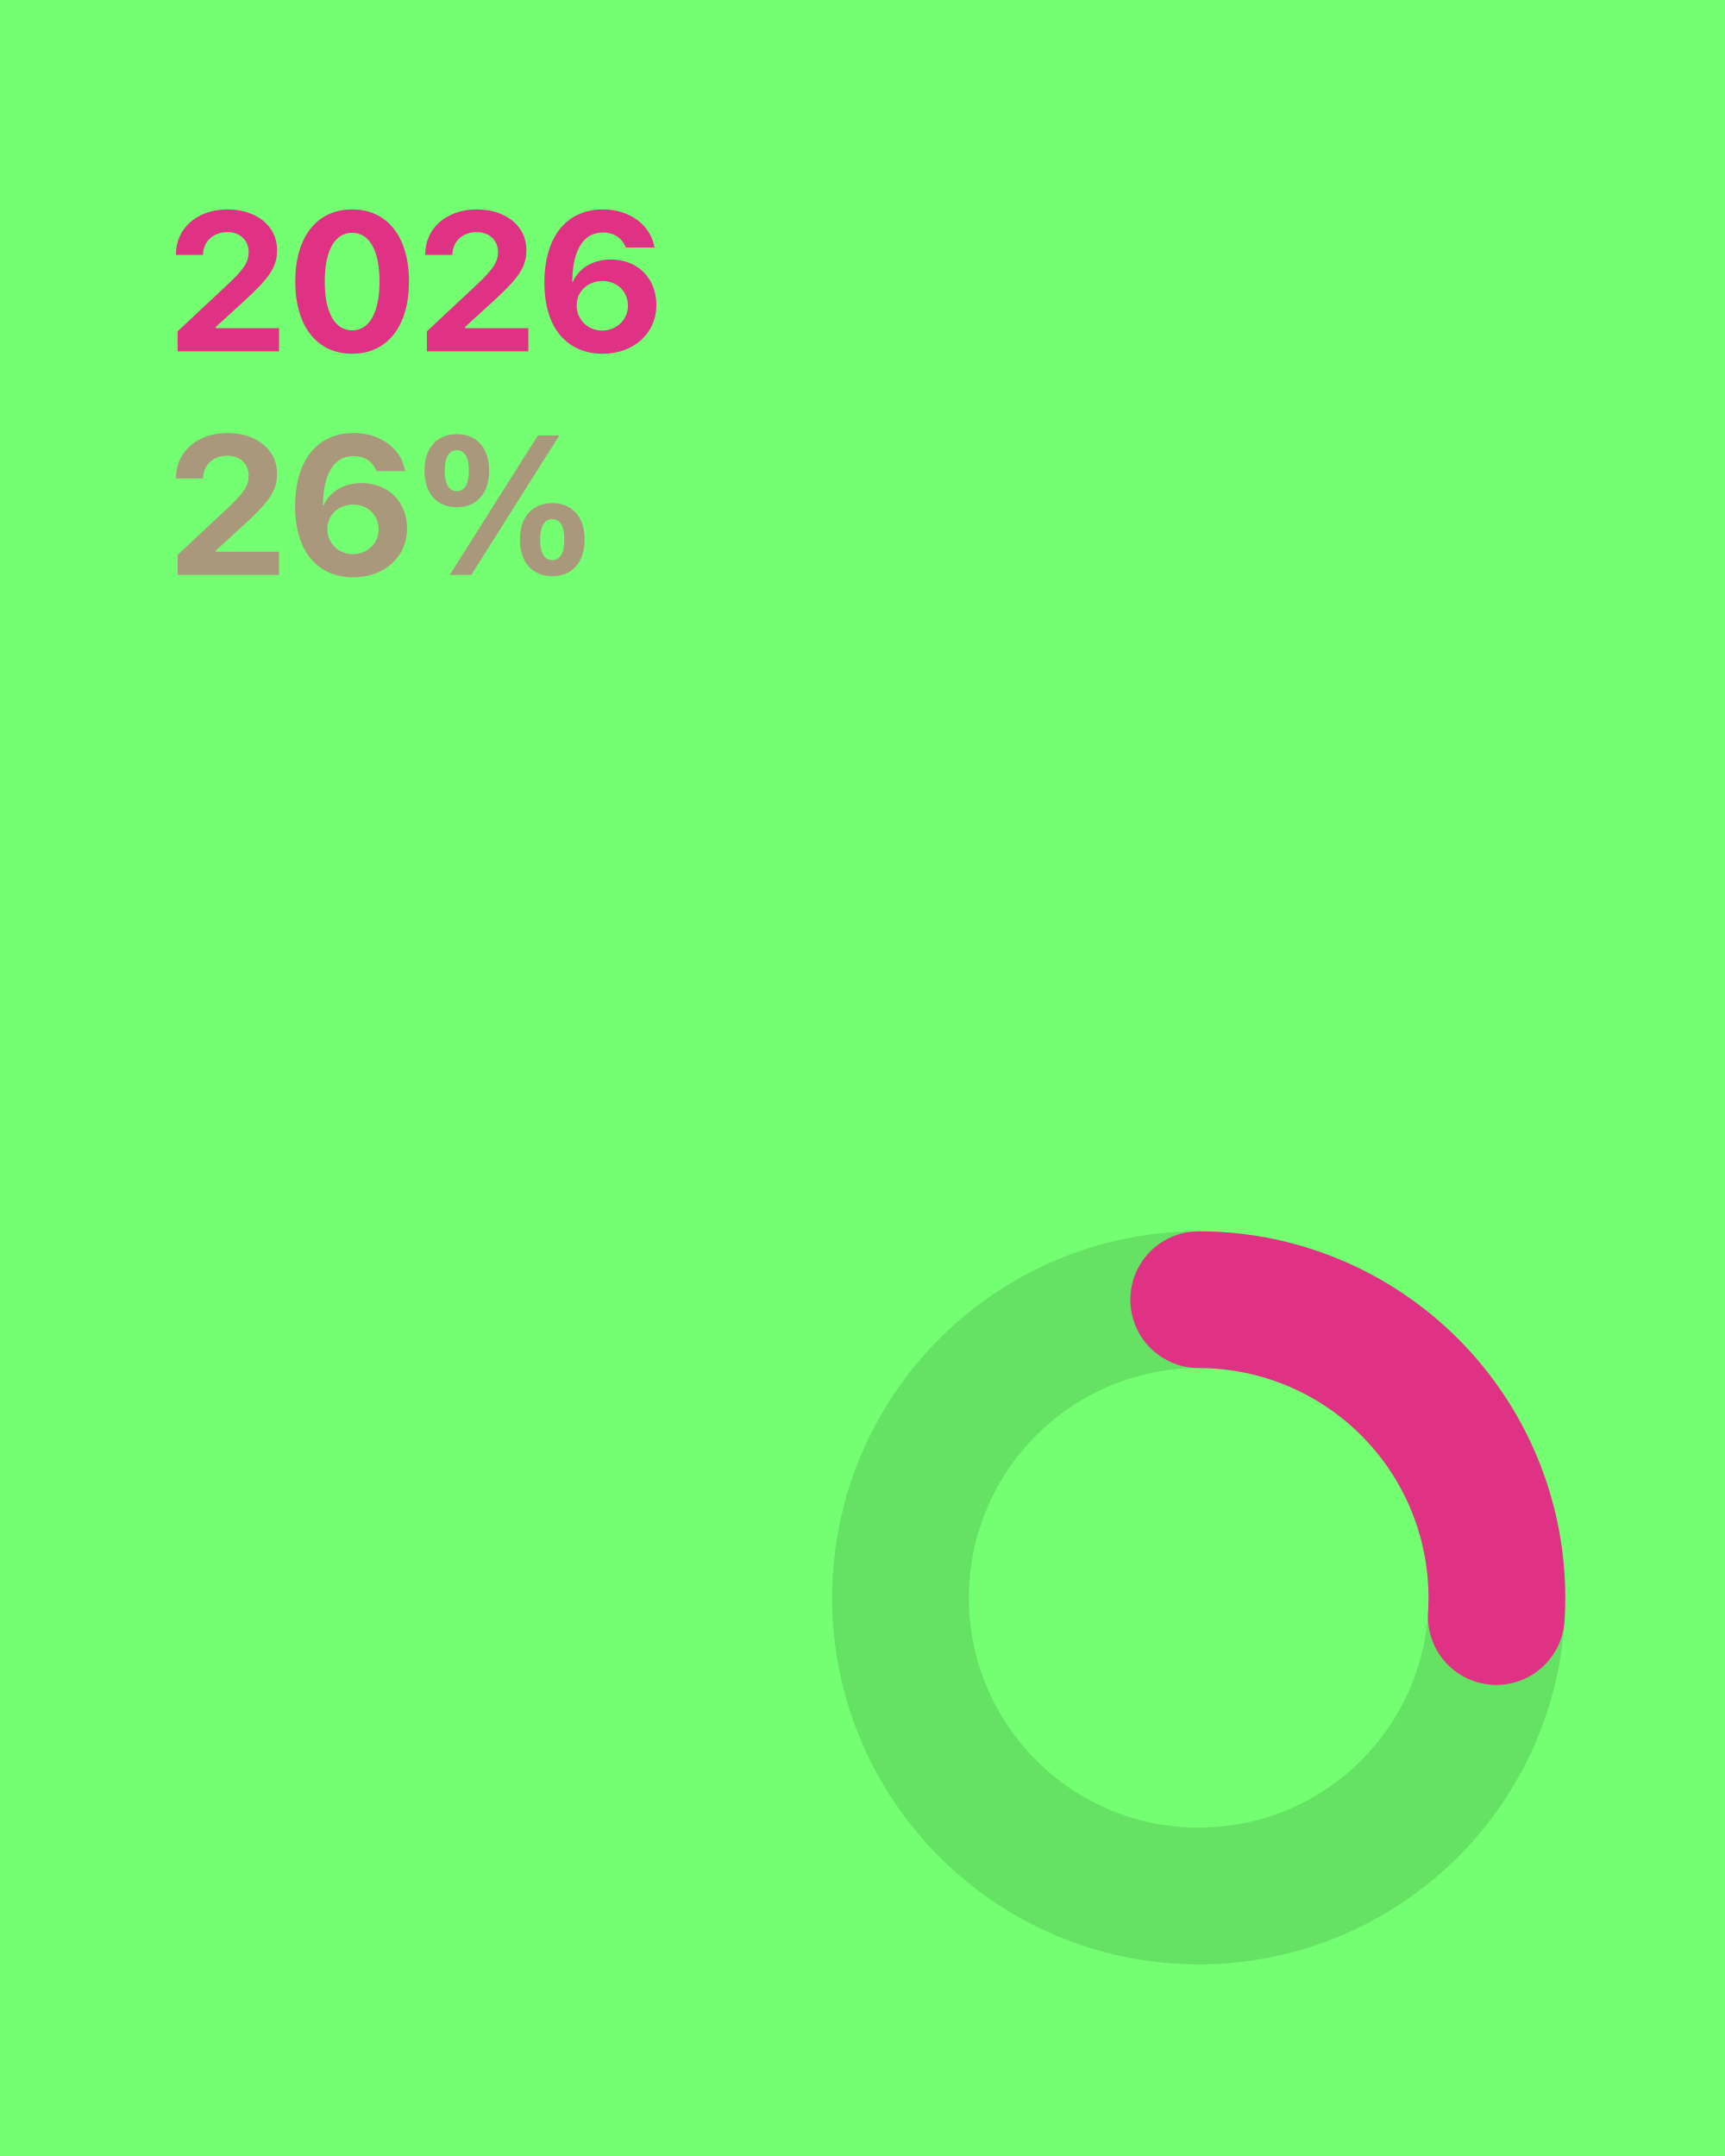
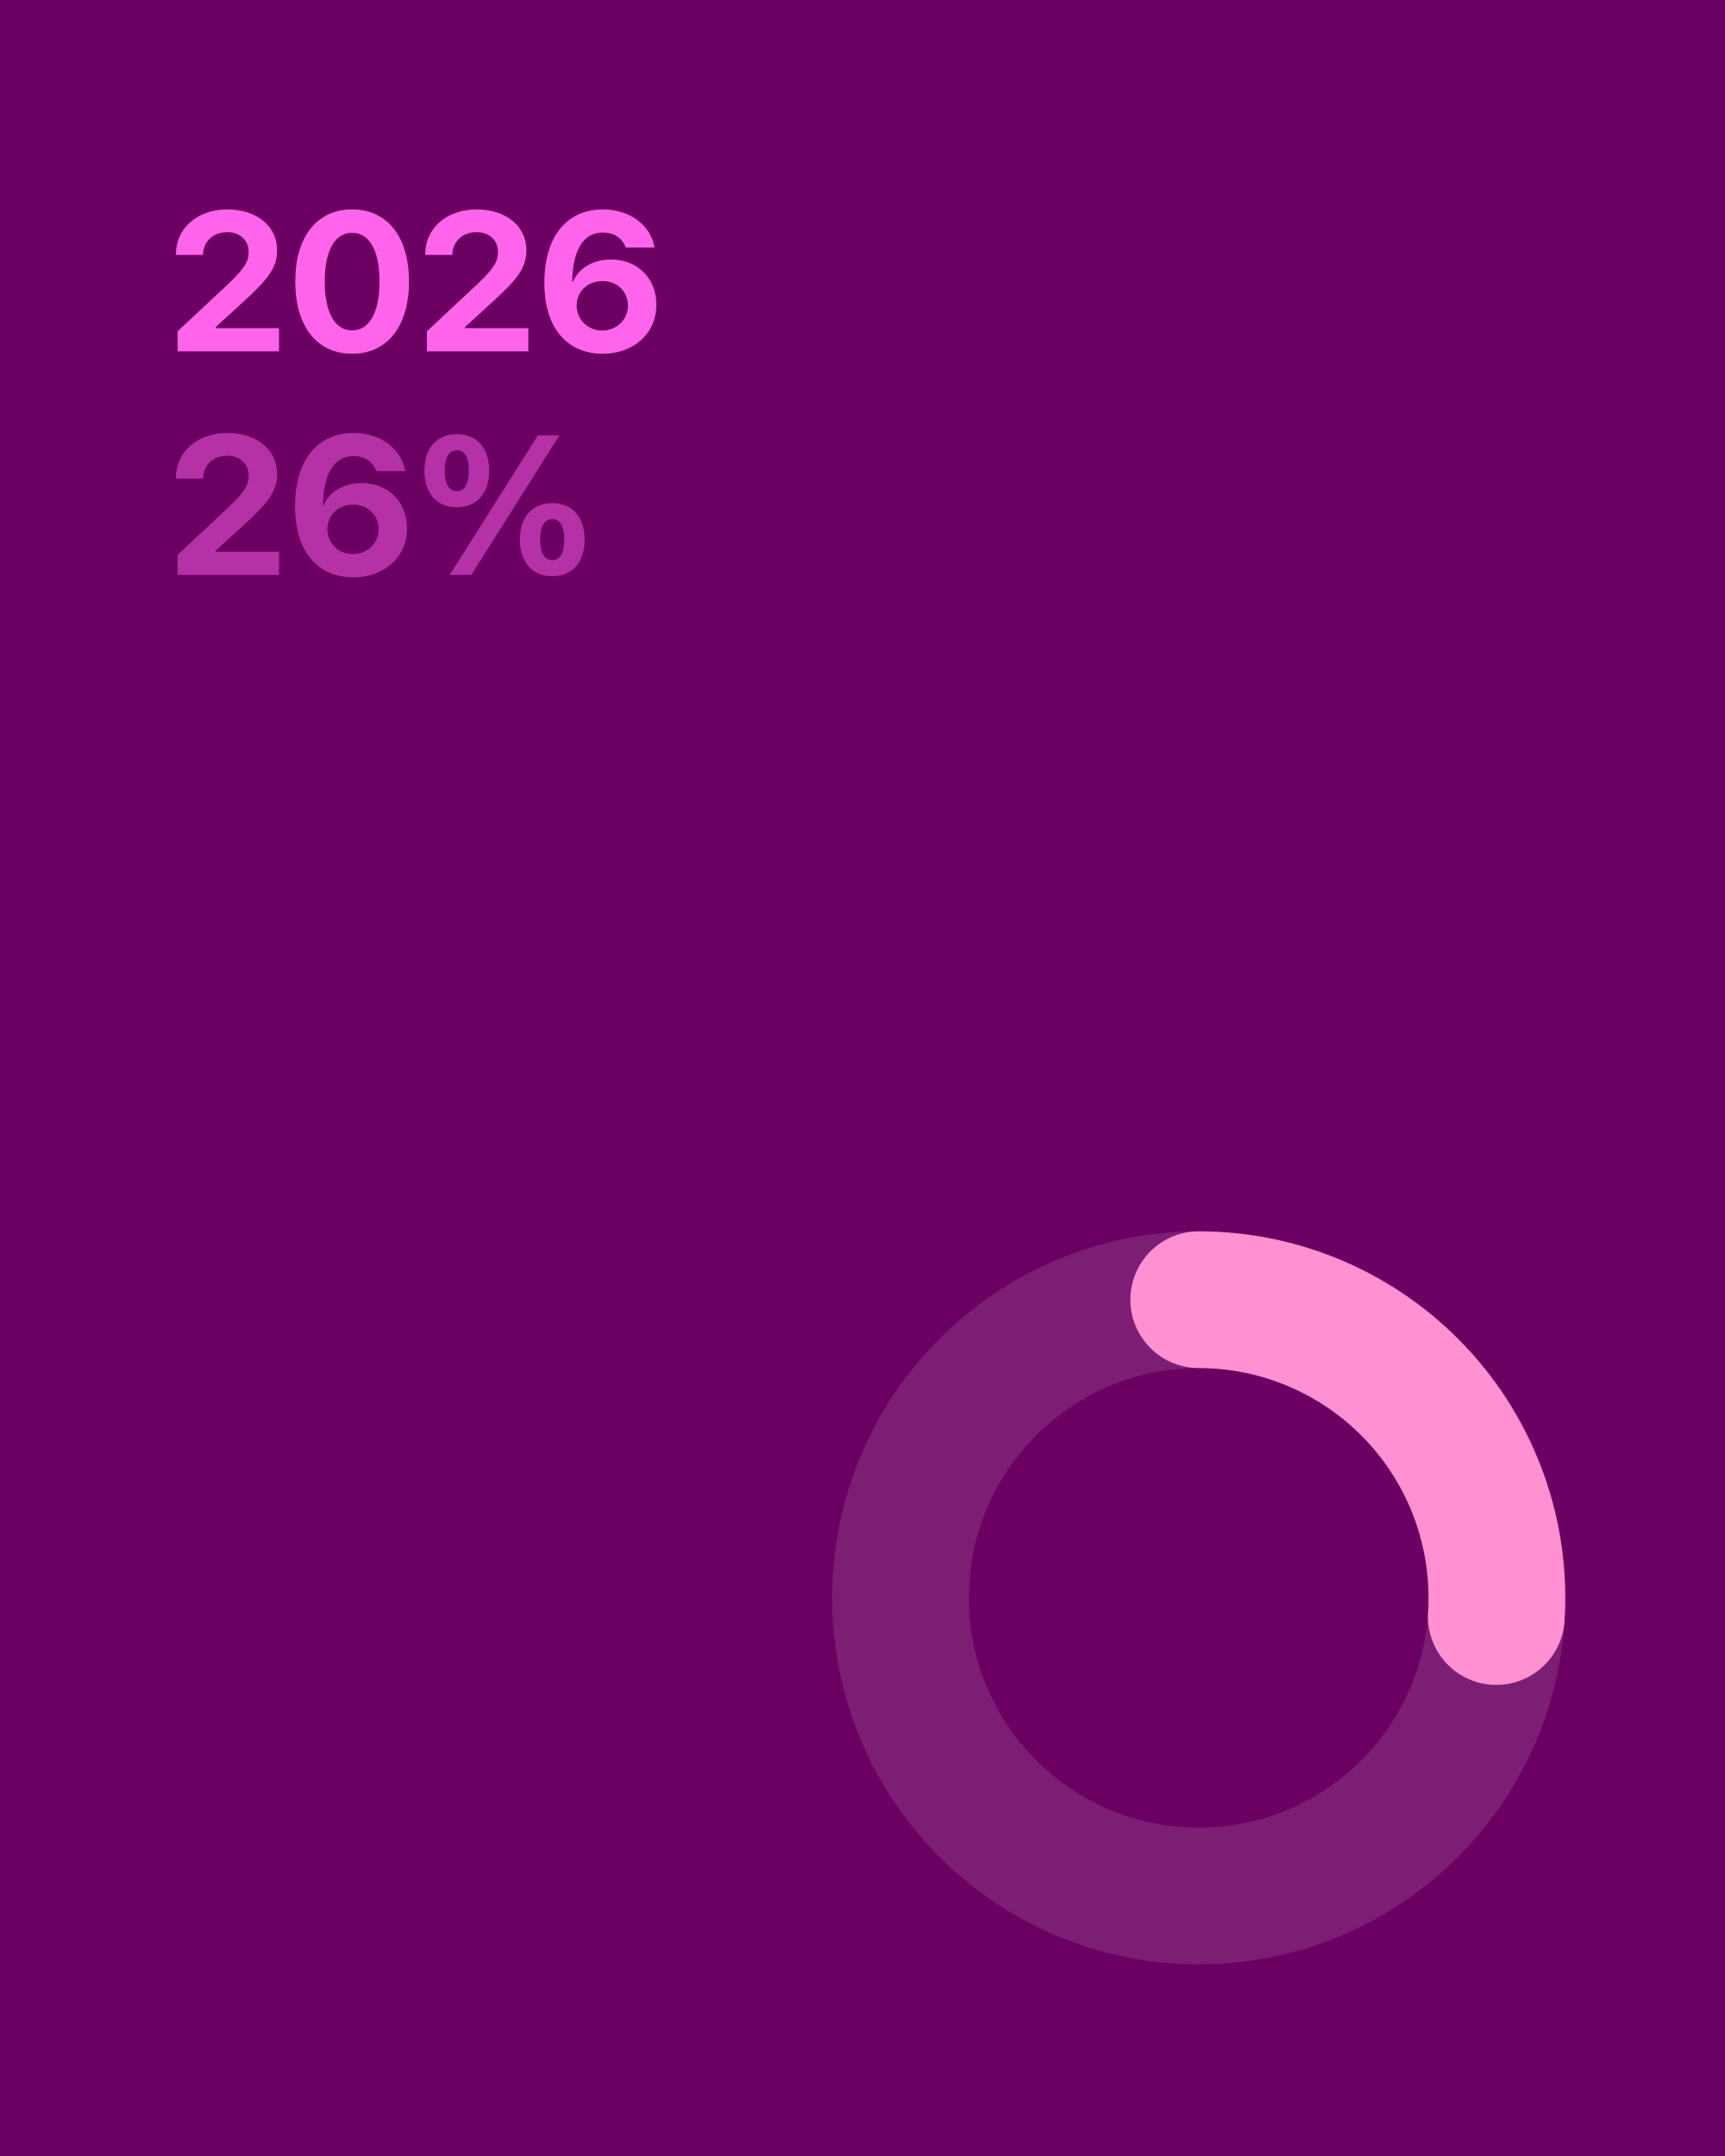
<svg xmlns="http://www.w3.org/2000/svg" viewBox="0 0 1080 1350" width="1080" height="1350">
-   <rect width="1080" height="1350" fill="#73FF71" />
-   <circle opacity="0.12" cx="750.5" cy="1000.5" r="186.692" fill="none" stroke="#000000" stroke-width="85.617" />
-   <path d="M750.5 813.808 A186.692 186.692 0 0 1 936.824 1012.222" fill="none" stroke="#DF3285" stroke-width="85.617" stroke-linecap="round" stroke-linejoin="round" />
-   <path d="M111.18 220L174.69 220L174.69 205.47L135.09 205.47L135.09 204.74L153.38 188.03C168.45 174.17 173.48 167.26 173.48 156.67L173.48 156.55C173.48 141.65 160.76 131.12 142.30 131.12C123.83 131.12 110.15 142.68 110.15 159.15L110.15 159.63L127.10 159.63L127.16 159.09C127.40 151.22 133.46 145.35 142.42 145.35C150.17 145.35 155.62 150.43 155.68 157.58L155.68 157.70C155.68 163.75 153.32 168.05 142.05 178.59L111.18 207.47ZM220.46 221.51C242.62 221.51 256.06 204.14 256.06 176.35L256.06 176.22C256.06 148.43 242.62 131.12 220.46 131.12C198.30 131.12 184.86 148.43 184.86 176.22L184.86 176.35C184.86 204.14 198.30 221.51 220.46 221.51ZM220.46 206.86C209.56 206.86 203.33 195.54 203.33 176.35L203.33 176.22C203.33 157.03 209.56 145.77 220.46 145.77C231.36 145.77 237.60 157.03 237.60 176.22L237.60 176.35C237.60 195.54 231.36 206.86 220.46 206.86ZM267.27 220L330.78 220L330.78 205.47L291.18 205.47L291.18 204.74L309.47 188.03C324.54 174.17 329.57 167.26 329.57 156.67L329.57 156.55C329.57 141.65 316.85 131.12 298.39 131.12C279.92 131.12 266.24 142.68 266.24 159.15L266.24 159.63L283.19 159.63L283.25 159.09C283.49 151.22 289.55 145.35 298.51 145.35C306.26 145.35 311.71 150.43 311.77 157.58L311.77 157.70C311.77 163.75 309.41 168.05 298.14 178.59L267.27 207.47ZM377.28 221.51C396.71 221.51 410.94 208.80 410.94 190.94L410.94 190.82C410.94 174.47 399.38 162.48 382.49 162.48C370.68 162.48 362.08 168.41 358.63 176.53L358.27 176.53C358.27 175.62 358.33 174.41 358.39 173.20C359.05 157.76 364.63 145.59 377.40 145.59C384.54 145.59 389.39 149.16 391.57 154.43L391.75 154.97L409.79 154.97L409.67 154.37C407.07 140.87 394.35 131.12 377.46 131.12C354.70 131.12 340.83 148.31 340.83 176.95L340.83 177.07C340.83 206.68 356.21 221.51 377.28 221.51ZM361.05 191.36L361.05 191.24C361.05 182.34 368.08 175.98 377.22 175.98C386.30 175.98 393.14 182.40 393.14 191.48L393.14 191.60C393.14 200.20 385.94 206.98 377.04 206.98C368.08 206.98 361.05 200.14 361.05 191.36Z" fill="#DF3285" />
-   <path d="M111.18 360L174.69 360L174.69 345.47L135.09 345.47L135.09 344.74L153.38 328.03C168.45 314.17 173.48 307.26 173.48 296.67L173.48 296.55C173.48 281.65 160.76 271.12 142.30 271.12C123.83 271.12 110.15 282.68 110.15 299.15L110.15 299.63L127.10 299.63L127.16 299.09C127.40 291.22 133.46 285.35 142.42 285.35C150.17 285.35 155.62 290.43 155.68 297.58L155.68 297.70C155.68 303.75 153.32 308.05 142.05 318.59L111.18 347.47ZM221.19 361.51C240.63 361.51 254.85 348.80 254.85 330.94L254.85 330.82C254.85 314.47 243.29 302.48 226.40 302.48C214.59 302.48 205.99 308.41 202.54 316.53L202.18 316.53C202.18 315.62 202.24 314.41 202.30 313.20C202.96 297.76 208.54 285.59 221.31 285.59C228.46 285.59 233.30 289.16 235.48 294.43L235.66 294.97L253.70 294.97L253.58 294.37C250.98 280.87 238.26 271.12 221.37 271.12C198.61 271.12 184.74 288.31 184.74 316.95L184.74 317.07C184.74 346.68 200.12 361.51 221.19 361.51ZM204.96 331.36L204.96 331.24C204.96 322.34 211.99 315.98 221.13 315.98C230.21 315.98 237.05 322.40 237.05 331.48L237.05 331.60C237.05 340.20 229.85 346.98 220.95 346.98C211.99 346.98 204.96 340.14 204.96 331.36ZM286.04 317.62C298.57 317.62 306.26 308.84 306.26 294.73L306.26 294.67C306.26 280.62 298.57 271.84 286.04 271.84C273.44 271.84 265.75 280.62 265.75 294.67L265.75 294.73C265.75 308.84 273.44 317.62 286.04 317.62ZM295.06 360L350.21 272.63L336.77 272.63L281.55 360ZM286.04 307.57C281.13 307.57 278.41 303.03 278.41 294.73L278.41 294.67C278.41 286.44 281.13 281.89 286.04 281.89C290.88 281.89 293.54 286.44 293.54 294.67L293.54 294.73C293.54 303.03 290.88 307.57 286.04 307.57ZM345.79 360.79C358.33 360.79 366.02 352.01 366.02 337.90L366.02 337.84C366.02 323.79 358.33 315.01 345.79 315.01C333.20 315.01 325.51 323.79 325.51 337.84L325.51 337.90C325.51 352.01 333.20 360.79 345.79 360.79ZM345.79 350.74C340.89 350.74 338.17 346.20 338.17 337.90L338.17 337.84C338.17 329.61 340.89 325.06 345.79 325.06C350.64 325.06 353.30 329.61 353.30 337.84L353.30 337.90C353.30 346.20 350.64 350.74 345.79 350.74Z" fill="#DF3285" opacity="0.5" />
+   <rect width="1080" height="1350" fill="#6B0062" />
+   <circle opacity="0.12" cx="750.5" cy="1000.5" r="186.692" fill="none" stroke="#FFFFFF" stroke-width="85.617" />
+   <path d="M750.5 813.808 A186.692 186.692 0 0 1 936.824 1012.222" fill="none" stroke="#FF90D1" stroke-width="85.617" stroke-linecap="round" stroke-linejoin="round" />
+   <path d="M111.18 220L174.69 220L174.69 205.47L135.09 205.47L135.09 204.74L153.38 188.03C168.45 174.17 173.48 167.26 173.48 156.67L173.48 156.55C173.48 141.65 160.76 131.12 142.30 131.12C123.83 131.12 110.15 142.68 110.15 159.15L110.15 159.63L127.10 159.63L127.16 159.09C127.40 151.22 133.46 145.35 142.42 145.35C150.17 145.35 155.62 150.43 155.68 157.58L155.68 157.70C155.68 163.75 153.32 168.05 142.05 178.59L111.18 207.47ZM220.46 221.51C242.62 221.51 256.06 204.14 256.06 176.35L256.06 176.22C256.06 148.43 242.62 131.12 220.46 131.12C198.30 131.12 184.86 148.43 184.86 176.22L184.86 176.35C184.86 204.14 198.30 221.51 220.46 221.51ZM220.46 206.86C209.56 206.86 203.33 195.54 203.33 176.35L203.33 176.22C203.33 157.03 209.56 145.77 220.46 145.77C231.36 145.77 237.60 157.03 237.60 176.22L237.60 176.35C237.60 195.54 231.36 206.86 220.46 206.86ZM267.27 220L330.78 220L330.78 205.47L291.18 205.47L291.18 204.74L309.47 188.03C324.54 174.17 329.57 167.26 329.57 156.67L329.57 156.55C329.57 141.65 316.85 131.12 298.39 131.12C279.92 131.12 266.24 142.68 266.24 159.15L266.24 159.63L283.19 159.63L283.25 159.09C283.49 151.22 289.55 145.35 298.51 145.35C306.26 145.35 311.71 150.43 311.77 157.58L311.77 157.70C311.77 163.75 309.41 168.05 298.14 178.59L267.27 207.47ZM377.28 221.51C396.71 221.51 410.94 208.80 410.94 190.94L410.94 190.82C410.94 174.47 399.38 162.48 382.49 162.48C370.68 162.48 362.08 168.41 358.63 176.53L358.27 176.53C358.27 175.62 358.33 174.41 358.39 173.20C359.05 157.76 364.63 145.59 377.40 145.59C384.54 145.59 389.39 149.16 391.57 154.43L391.75 154.97L409.79 154.97L409.67 154.37C407.07 140.87 394.35 131.12 377.46 131.12C354.70 131.12 340.83 148.31 340.83 176.95L340.83 177.07C340.83 206.68 356.21 221.51 377.28 221.51ZM361.05 191.36L361.05 191.24C361.05 182.34 368.08 175.98 377.22 175.98C386.30 175.98 393.14 182.40 393.14 191.48L393.14 191.60C393.14 200.20 385.94 206.98 377.04 206.98C368.08 206.98 361.05 200.14 361.05 191.36Z" fill="#FF64EA" />
+   <path d="M111.18 360L174.69 360L174.69 345.47L135.09 345.47L135.09 344.74L153.38 328.03C168.45 314.17 173.48 307.26 173.48 296.67L173.48 296.55C173.48 281.65 160.76 271.12 142.30 271.12C123.83 271.12 110.15 282.68 110.15 299.15L110.15 299.63L127.10 299.63L127.16 299.09C127.40 291.22 133.46 285.35 142.42 285.35C150.17 285.35 155.62 290.43 155.68 297.58L155.68 297.70C155.68 303.75 153.32 308.05 142.05 318.59L111.18 347.47ZM221.19 361.51C240.63 361.51 254.85 348.80 254.85 330.94L254.85 330.82C254.85 314.47 243.29 302.48 226.40 302.48C214.59 302.48 205.99 308.41 202.54 316.53L202.18 316.53C202.18 315.62 202.24 314.41 202.30 313.20C202.96 297.76 208.54 285.59 221.31 285.59C228.46 285.59 233.30 289.16 235.48 294.43L235.66 294.97L253.70 294.97L253.58 294.37C250.98 280.87 238.26 271.12 221.37 271.12C198.61 271.12 184.74 288.31 184.74 316.95L184.74 317.07C184.74 346.68 200.12 361.51 221.19 361.51ZM204.96 331.36L204.96 331.24C204.96 322.34 211.99 315.98 221.13 315.98C230.21 315.98 237.05 322.40 237.05 331.48L237.05 331.60C237.05 340.20 229.85 346.98 220.95 346.98C211.99 346.98 204.96 340.14 204.96 331.36ZM286.04 317.62C298.57 317.62 306.26 308.84 306.26 294.73L306.26 294.67C306.26 280.62 298.57 271.84 286.04 271.84C273.44 271.84 265.75 280.62 265.75 294.67L265.75 294.73C265.75 308.84 273.44 317.62 286.04 317.62ZM295.06 360L350.21 272.63L336.77 272.63L281.55 360ZM286.04 307.57C281.13 307.57 278.41 303.03 278.41 294.73L278.41 294.67C278.41 286.44 281.13 281.89 286.04 281.89C290.88 281.89 293.54 286.44 293.54 294.67L293.54 294.73C293.54 303.03 290.88 307.57 286.04 307.57ZM345.79 360.79C358.33 360.79 366.02 352.01 366.02 337.90L366.02 337.84C366.02 323.79 358.33 315.01 345.79 315.01C333.20 315.01 325.51 323.79 325.51 337.84L325.51 337.90C325.51 352.01 333.20 360.79 345.79 360.79ZM345.79 350.74C340.89 350.74 338.17 346.20 338.17 337.90L338.17 337.84C338.17 329.61 340.89 325.06 345.79 325.06C350.64 325.06 353.30 329.61 353.30 337.84L353.30 337.90C353.30 346.20 350.64 350.74 345.79 350.74Z" fill="#FF64EA" opacity="0.5" />
</svg>
